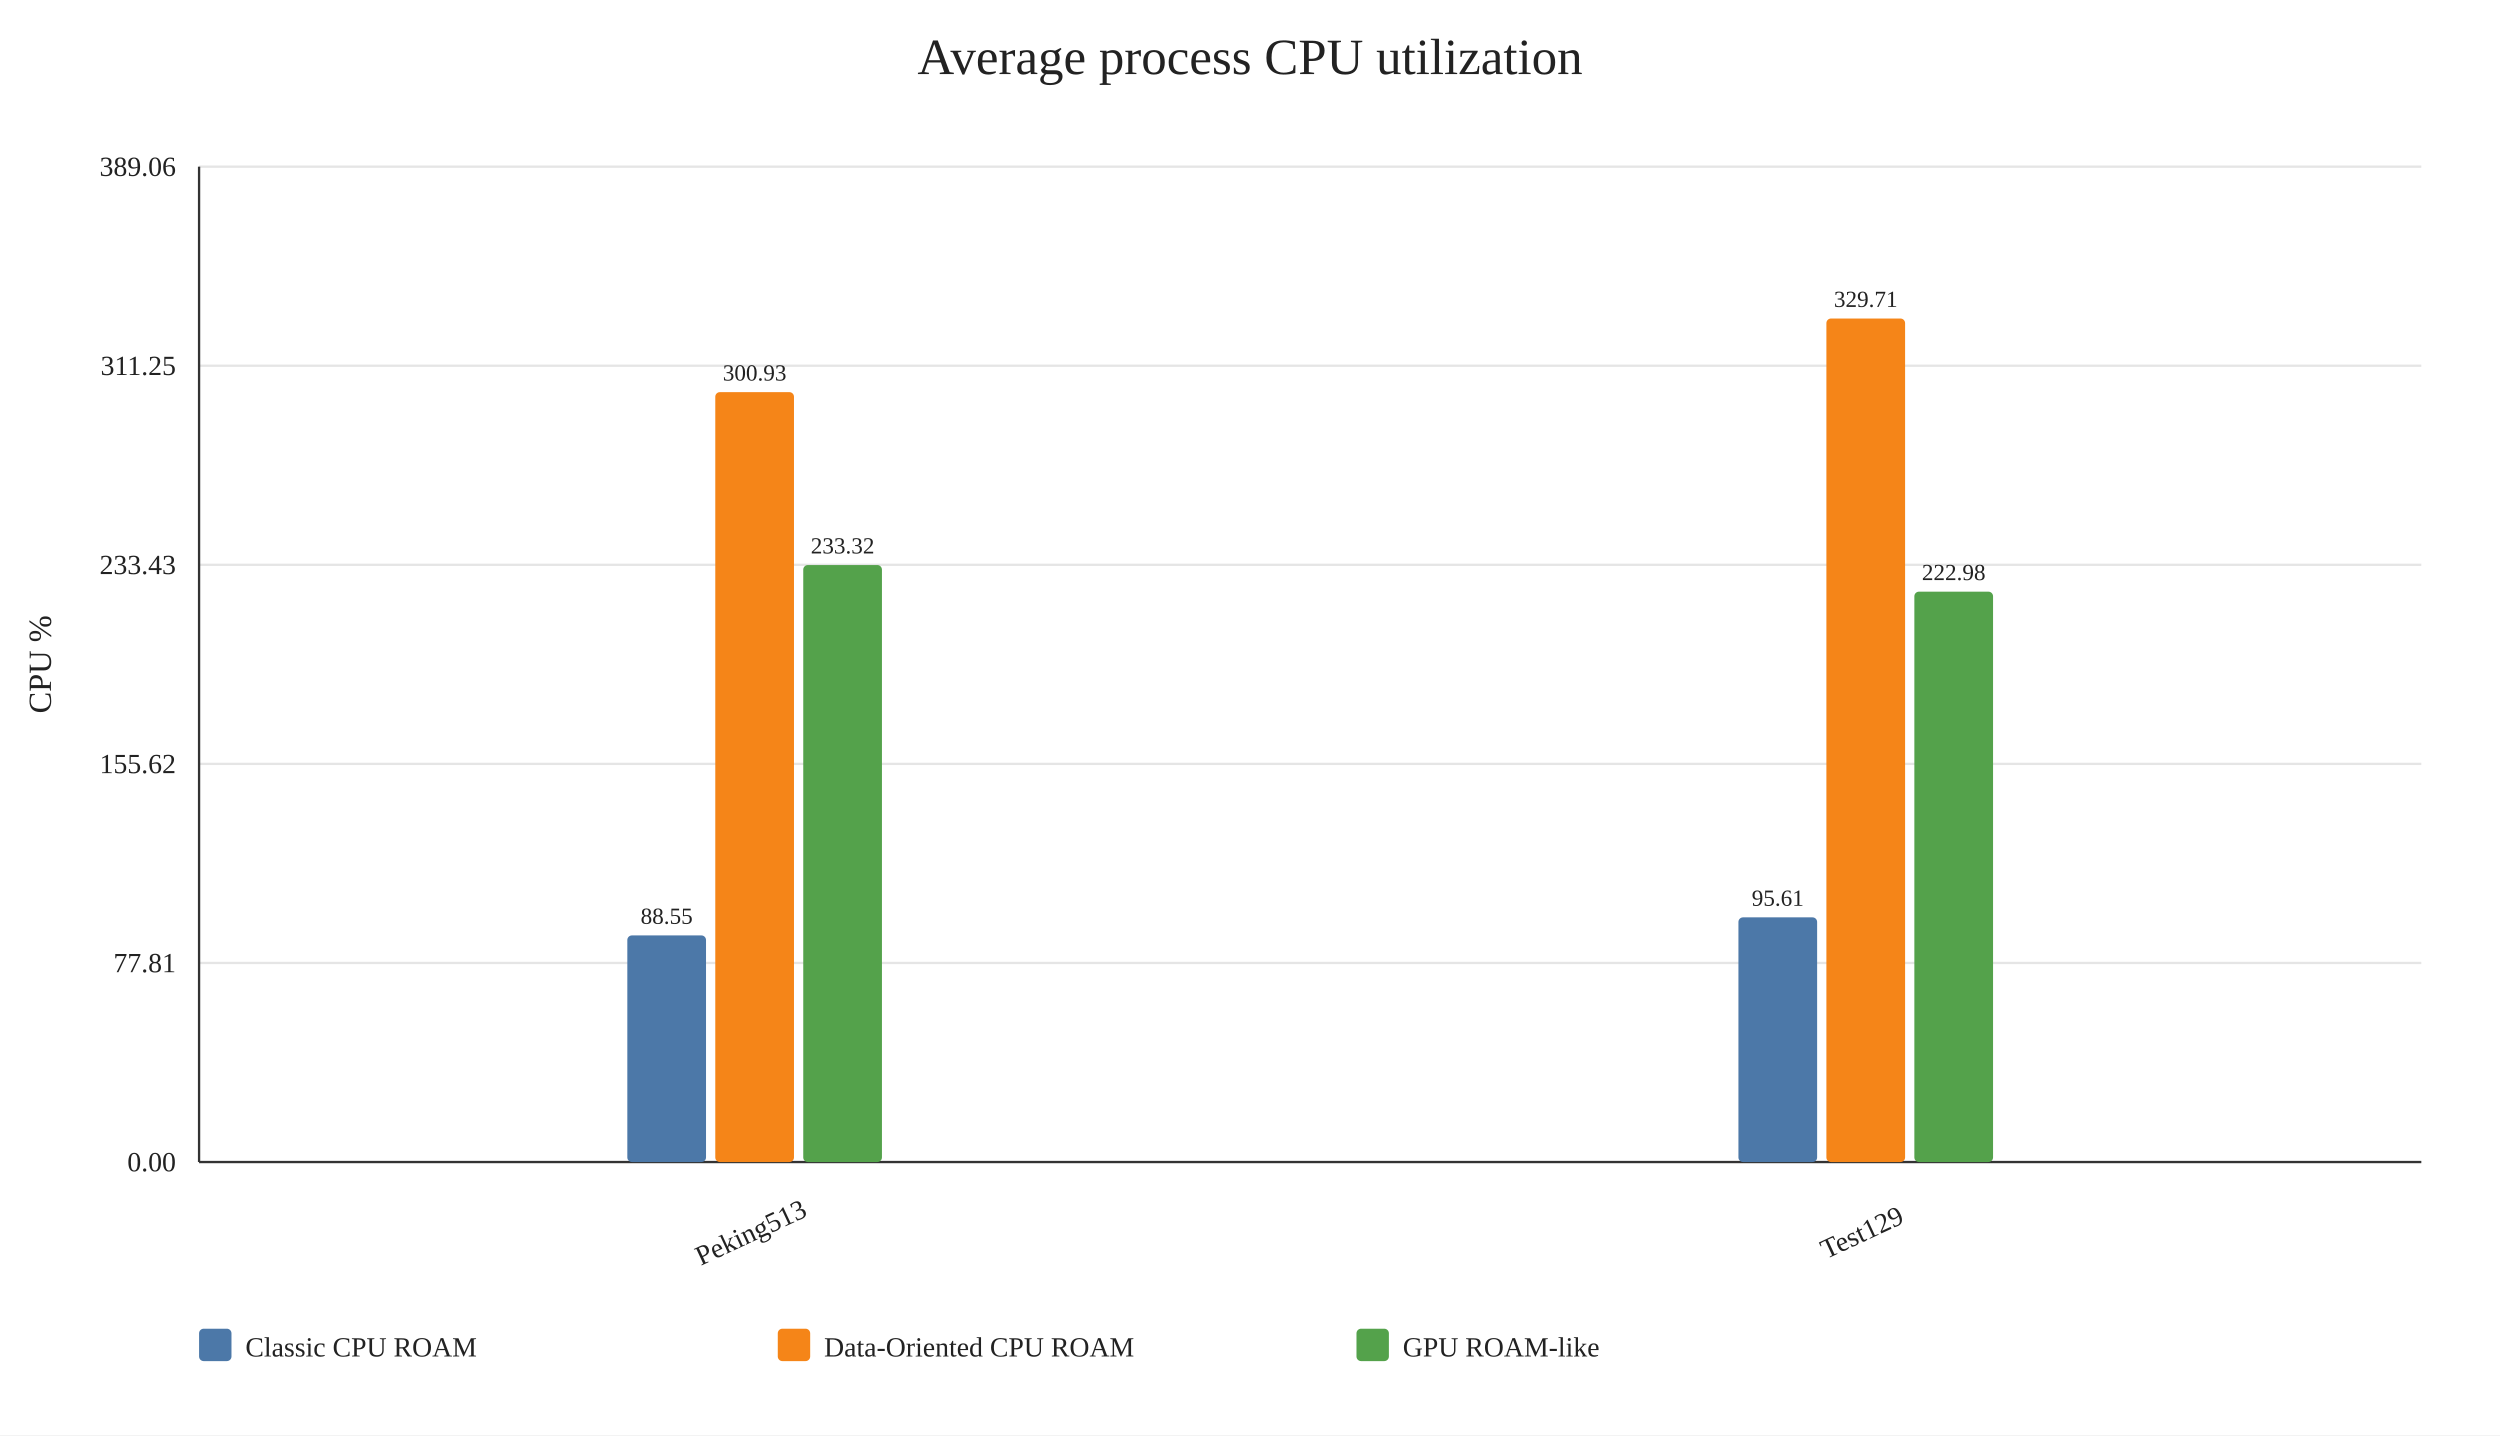
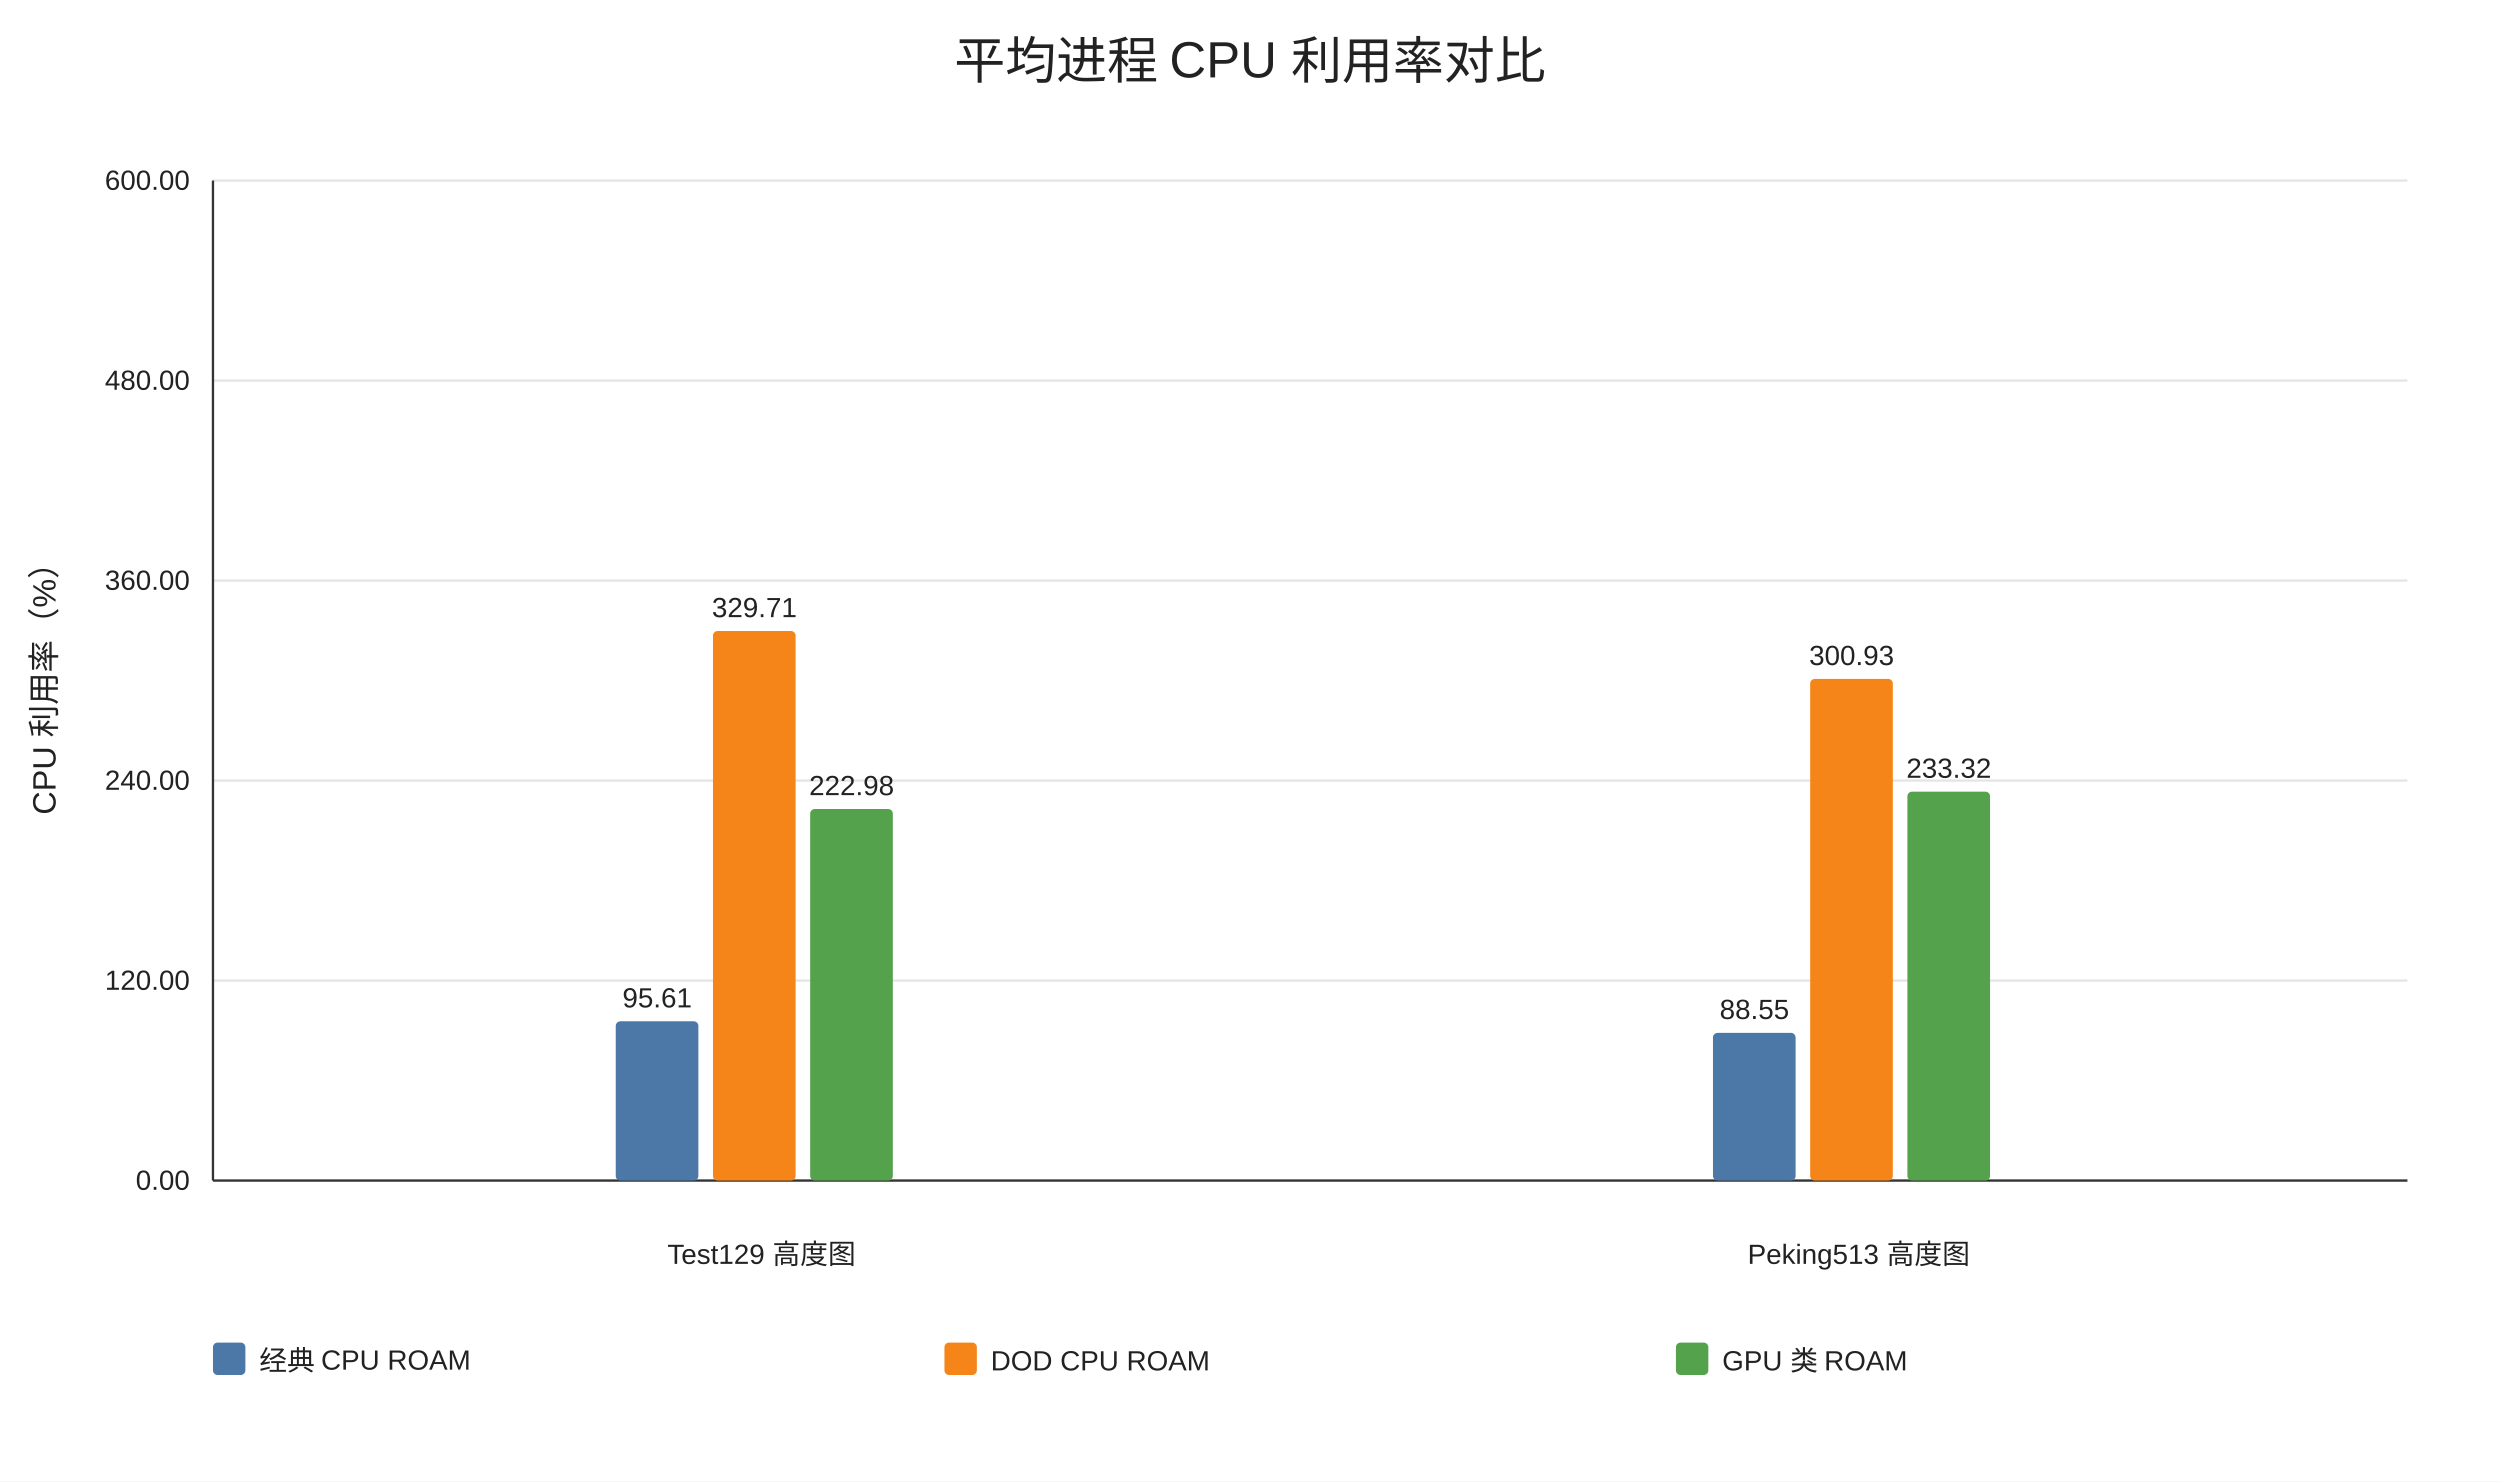
- <svg xmlns="http://www.w3.org/2000/svg" width="1080" height="620" viewBox="0 0 1080 620">
+ <svg xmlns="http://www.w3.org/2000/svg" width="1080" height="640" viewBox="0 0 1080 640">
  <rect width="100%" height="100%" fill="white" />
-   <text x="540.0" y="32.0" font-size="22" text-anchor="middle" fill="#222">Average process CPU utilization</text>
-   <text x="22.0" y="287.0" font-size="14" text-anchor="middle" fill="#222" transform="rotate(-90.0 22.0 287.0)">CPU %</text>
-   <line x1="86" y1="502.0" x2="1046" y2="502.0" stroke="#E5E5E5" />
-   <text x="76.0" y="506.0" font-size="12" text-anchor="end" fill="#222">0.00</text>
-   <line x1="86" y1="416.0" x2="1046" y2="416.0" stroke="#E5E5E5" />
-   <text x="76.0" y="420.0" font-size="12" text-anchor="end" fill="#222">77.81</text>
-   <line x1="86" y1="330.0" x2="1046" y2="330.0" stroke="#E5E5E5" />
-   <text x="76.0" y="334.0" font-size="12" text-anchor="end" fill="#222">155.62</text>
-   <line x1="86" y1="244.0" x2="1046" y2="244.0" stroke="#E5E5E5" />
-   <text x="76.0" y="248.0" font-size="12" text-anchor="end" fill="#222">233.43</text>
-   <line x1="86" y1="158.0" x2="1046" y2="158.0" stroke="#E5E5E5" />
-   <text x="76.0" y="162.0" font-size="12" text-anchor="end" fill="#222">311.25</text>
-   <line x1="86" y1="72.0" x2="1046" y2="72.0" stroke="#E5E5E5" />
-   <text x="76.0" y="76.0" font-size="12" text-anchor="end" fill="#222">389.06</text>
-   <line x1="86" y1="72" x2="86" y2="502" stroke="#333" />
-   <line x1="86" y1="502" x2="1046" y2="502" stroke="#333" />
-   <rect x="271.0" y="404.1" width="34.0" height="97.9" fill="#4C78A8" rx="2" />
-   <text x="288.0" y="399.1" font-size="10" text-anchor="middle" fill="#222">88.55</text>
-   <rect x="309.0" y="169.4" width="34.0" height="332.6" fill="#F58518" rx="2" />
-   <text x="326.0" y="164.4" font-size="10" text-anchor="middle" fill="#222">300.93</text>
-   <rect x="347.0" y="244.1" width="34.0" height="257.9" fill="#54A24B" rx="2" />
-   <text x="364.0" y="239.1" font-size="10" text-anchor="middle" fill="#222">233.32</text>
-   <text x="326.0" y="536.0" font-size="12" text-anchor="middle" fill="#222" transform="rotate(-25.0 326.0 536.0)">Peking513</text>
-   <rect x="751.0" y="396.3" width="34.0" height="105.7" fill="#4C78A8" rx="2" />
-   <text x="768.0" y="391.3" font-size="10" text-anchor="middle" fill="#222">95.61</text>
-   <rect x="789.0" y="137.6" width="34.0" height="364.4" fill="#F58518" rx="2" />
-   <text x="806.0" y="132.6" font-size="10" text-anchor="middle" fill="#222">329.71</text>
-   <rect x="827.0" y="255.6" width="34.0" height="246.4" fill="#54A24B" rx="2" />
-   <text x="844.0" y="250.6" font-size="10" text-anchor="middle" fill="#222">222.98</text>
-   <text x="806.0" y="536.0" font-size="12" text-anchor="middle" fill="#222" transform="rotate(-25.0 806.0 536.0)">Test129</text>
-   <rect x="86" y="574" width="14" height="14" fill="#4C78A8" rx="2" />
-   <text x="106.0" y="586.0" font-size="12" text-anchor="start" fill="#222">Classic CPU ROAM</text>
-   <rect x="336" y="574" width="14" height="14" fill="#F58518" rx="2" />
-   <text x="356.0" y="586.0" font-size="12" text-anchor="start" fill="#222">Data-Oriented CPU ROAM</text>
-   <rect x="586" y="574" width="14" height="14" fill="#54A24B" rx="2" />
-   <text x="606.0" y="586.0" font-size="12" text-anchor="start" fill="#222">GPU ROAM-like</text>
+   <style>text{font-family:Arial,"Microsoft YaHei",sans-serif;fill:#222}.small{font-size:12px}.axis{stroke:#333;stroke-width:1}.grid{stroke:#E5E5E5;stroke-width:1}</style>
+   <text x="540.0" y="34" font-size="22" text-anchor="middle">平均进程 CPU 利用率对比</text>
+   <line class="grid" x1="92" y1="510.0" x2="1040" y2="510.0" />
+   <text class="small" x="82" y="514.0" text-anchor="end">0.00</text>
+   <line class="grid" x1="92" y1="423.6" x2="1040" y2="423.6" />
+   <text class="small" x="82" y="427.6" text-anchor="end">120.00</text>
+   <line class="grid" x1="92" y1="337.2" x2="1040" y2="337.2" />
+   <text class="small" x="82" y="341.2" text-anchor="end">240.00</text>
+   <line class="grid" x1="92" y1="250.8" x2="1040" y2="250.8" />
+   <text class="small" x="82" y="254.8" text-anchor="end">360.00</text>
+   <line class="grid" x1="92" y1="164.4" x2="1040" y2="164.4" />
+   <text class="small" x="82" y="168.4" text-anchor="end">480.00</text>
+   <line class="grid" x1="92" y1="78.0" x2="1040" y2="78.0" />
+   <text class="small" x="82" y="82.0" text-anchor="end">600.00</text>
+   <line class="axis" x1="92" y1="78" x2="92" y2="510" />
+   <line class="axis" x1="92" y1="510" x2="1040" y2="510" />
+   <text x="24" y="294.0" font-size="14" text-anchor="middle" transform="rotate(-90 24 294.0)">CPU 利用率（%）</text>
+   <rect x="266.0" y="441.2" width="35.7" height="68.8" fill="#4C78A8" rx="2" />
+   <text class="small" x="283.9" y="435.2" text-anchor="middle">95.61</text>
+   <rect x="308.0" y="272.6" width="35.7" height="237.4" fill="#F58518" rx="2" />
+   <text class="small" x="325.9" y="266.6" text-anchor="middle">329.71</text>
+   <rect x="350.0" y="349.5" width="35.7" height="160.5" fill="#54A24B" rx="2" />
+   <text class="small" x="367.9" y="343.5" text-anchor="middle">222.98</text>
+   <text class="small" x="329.0" y="546" text-anchor="middle">Test129 高度图</text>
+   <rect x="740.0" y="446.2" width="35.7" height="63.8" fill="#4C78A8" rx="2" />
+   <text class="small" x="757.9" y="440.2" text-anchor="middle">88.55</text>
+   <rect x="782.0" y="293.3" width="35.7" height="216.7" fill="#F58518" rx="2" />
+   <text class="small" x="799.9" y="287.3" text-anchor="middle">300.93</text>
+   <rect x="824.0" y="342.0" width="35.7" height="168.0" fill="#54A24B" rx="2" />
+   <text class="small" x="841.9" y="336.0" text-anchor="middle">233.32</text>
+   <text class="small" x="803.0" y="546" text-anchor="middle">Peking513 高度图</text>
+   <rect x="92" y="580" width="14" height="14" fill="#4C78A8" rx="2" />
+   <text class="small" x="112" y="592" text-anchor="start">经典 CPU ROAM</text>
+   <rect x="408" y="580" width="14" height="14" fill="#F58518" rx="2" />
+   <text class="small" x="428" y="592" text-anchor="start">DOD CPU ROAM</text>
+   <rect x="724" y="580" width="14" height="14" fill="#54A24B" rx="2" />
+   <text class="small" x="744" y="592" text-anchor="start">GPU 类 ROAM</text>
</svg>
